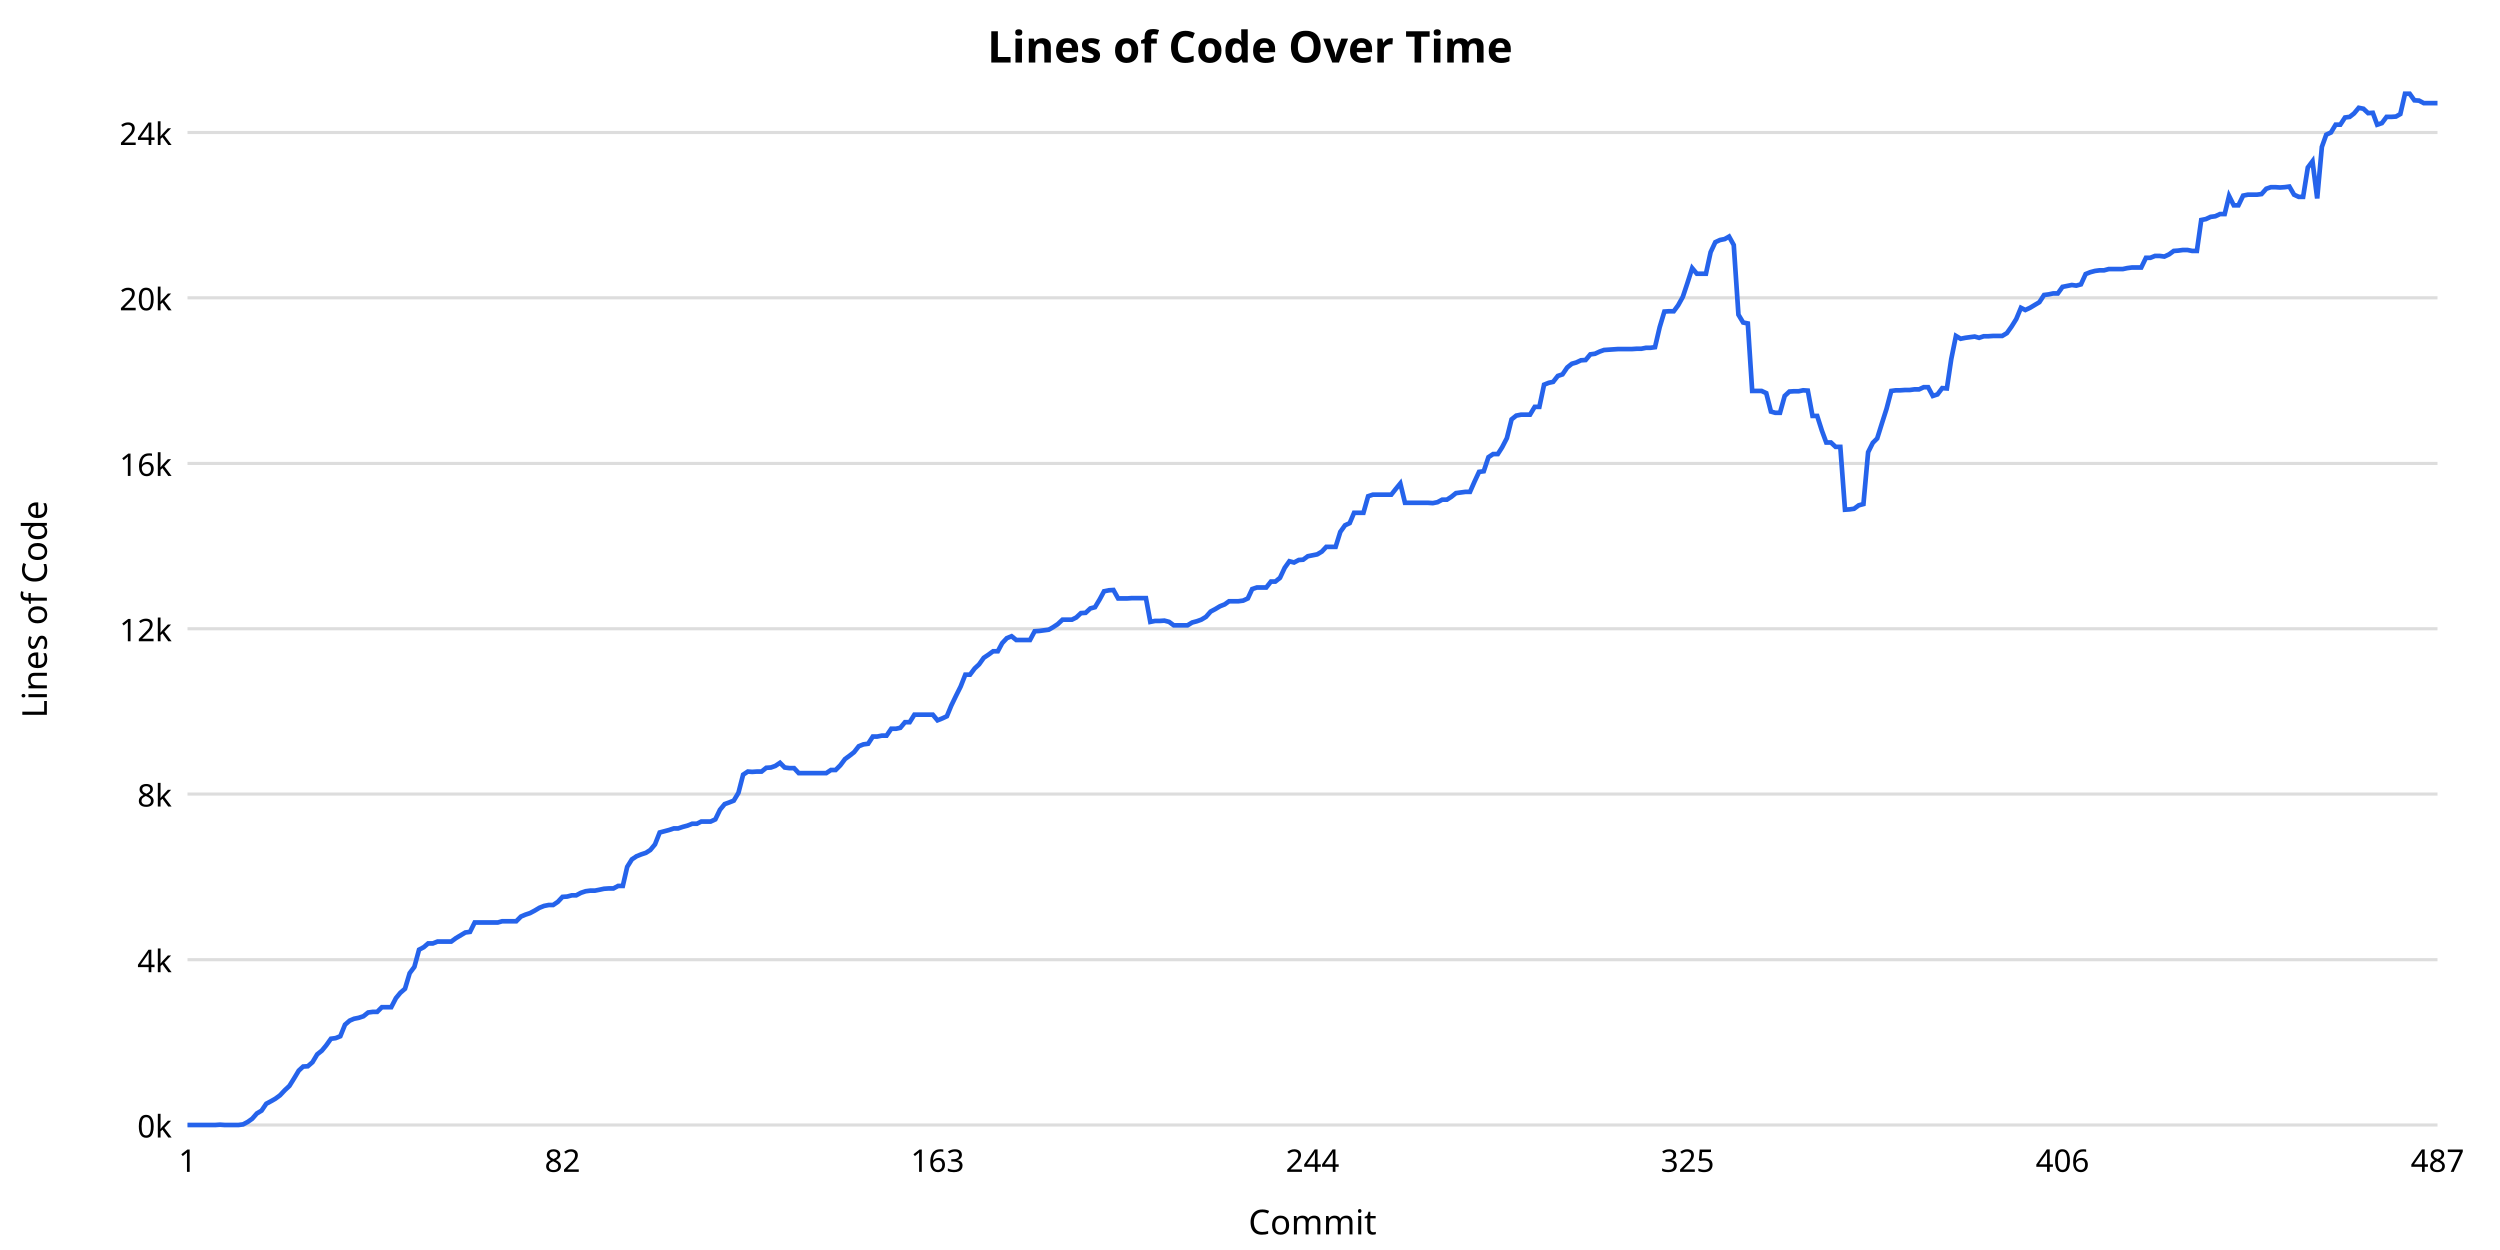
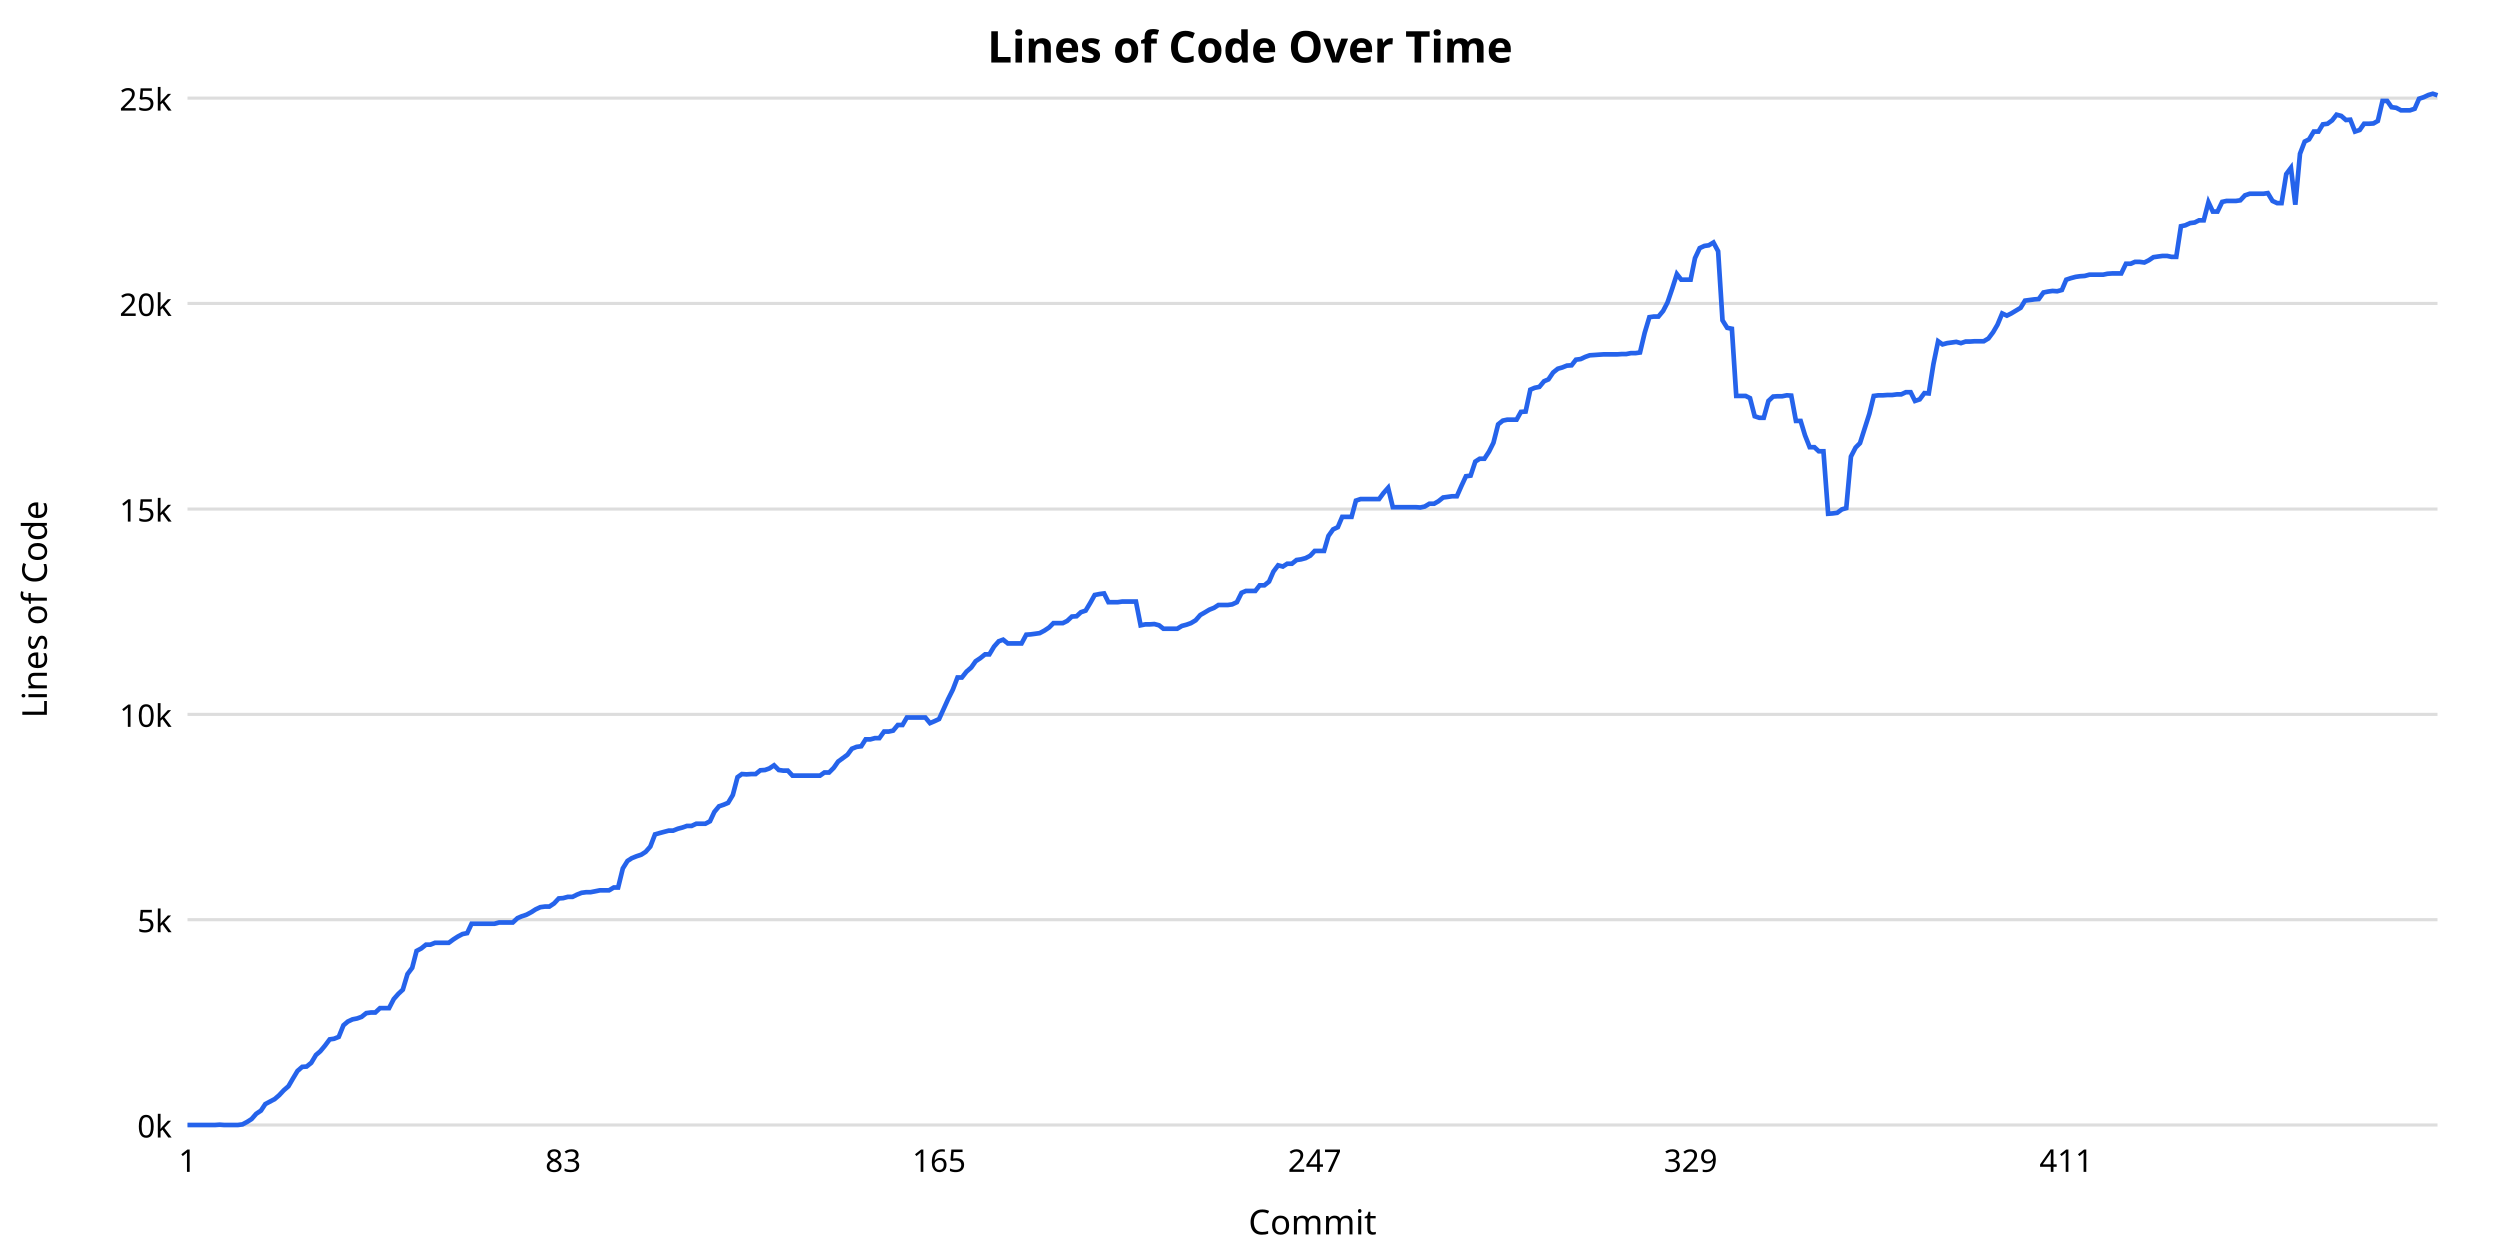
<svg xmlns="http://www.w3.org/2000/svg" width="800" height="400" style="background:#fff">
  <text x="400" y="20" font-family="sans-serif" font-size="14" text-anchor="middle" font-weight="bold">Lines of Code Over Time</text>
  <text x="420" y="395" font-family="sans-serif" font-size="11" text-anchor="middle">Commit</text>
  <text x="15" y="195" font-family="sans-serif" font-size="11" text-anchor="middle" transform="rotate(-90,15,195)">Lines of Code</text>
  <line x1="60" y1="360.0" x2="780" y2="360.0" stroke="#ddd" />
  <text x="55" y="364.0" font-family="sans-serif" font-size="10" text-anchor="end">0k</text>
-   <line x1="60" y1="307.1" x2="780" y2="307.1" stroke="#ddd" />
-   <text x="55" y="311.1" font-family="sans-serif" font-size="10" text-anchor="end">4k</text>
-   <line x1="60" y1="254.1" x2="780" y2="254.1" stroke="#ddd" />
-   <text x="55" y="258.1" font-family="sans-serif" font-size="10" text-anchor="end">8k</text>
-   <line x1="60" y1="201.2" x2="780" y2="201.2" stroke="#ddd" />
-   <text x="55" y="205.2" font-family="sans-serif" font-size="10" text-anchor="end">12k</text>
-   <line x1="60" y1="148.3" x2="780" y2="148.3" stroke="#ddd" />
-   <text x="55" y="152.3" font-family="sans-serif" font-size="10" text-anchor="end">16k</text>
-   <line x1="60" y1="95.3" x2="780" y2="95.3" stroke="#ddd" />
-   <text x="55" y="99.3" font-family="sans-serif" font-size="10" text-anchor="end">20k</text>
-   <line x1="60" y1="42.4" x2="780" y2="42.4" stroke="#ddd" />
-   <text x="55" y="46.4" font-family="sans-serif" font-size="10" text-anchor="end">24k</text>
+   <line x1="60" y1="294.3" x2="780" y2="294.3" stroke="#ddd" />
+   <text x="55" y="298.3" font-family="sans-serif" font-size="10" text-anchor="end">5k</text>
+   <line x1="60" y1="228.6" x2="780" y2="228.6" stroke="#ddd" />
+   <text x="55" y="232.6" font-family="sans-serif" font-size="10" text-anchor="end">10k</text>
+   <line x1="60" y1="162.9" x2="780" y2="162.9" stroke="#ddd" />
+   <text x="55" y="166.9" font-family="sans-serif" font-size="10" text-anchor="end">15k</text>
+   <line x1="60" y1="97.1" x2="780" y2="97.1" stroke="#ddd" />
+   <text x="55" y="101.1" font-family="sans-serif" font-size="10" text-anchor="end">20k</text>
+   <line x1="60" y1="31.4" x2="780" y2="31.4" stroke="#ddd" />
+   <text x="55" y="35.4" font-family="sans-serif" font-size="10" text-anchor="end">25k</text>
  <text x="60.0" y="375" font-family="sans-serif" font-size="10" text-anchor="middle">1</text>
-   <text x="180.0" y="375" font-family="sans-serif" font-size="10" text-anchor="middle">82</text>
-   <text x="300.0" y="375" font-family="sans-serif" font-size="10" text-anchor="middle">163</text>
-   <text x="420.0" y="375" font-family="sans-serif" font-size="10" text-anchor="middle">244</text>
-   <text x="540.0" y="375" font-family="sans-serif" font-size="10" text-anchor="middle">325</text>
-   <text x="660.0" y="375" font-family="sans-serif" font-size="10" text-anchor="middle">406</text>
-   <text x="780.0" y="375" font-family="sans-serif" font-size="10" text-anchor="middle">487</text>
-   <polyline fill="none" stroke="#2563eb" stroke-width="1.5" points="60.0,360.0 61.5,360.0 63.0,360.0 64.4,360.0 65.9,360.0 67.4,360.0 68.9,360.0 70.4,359.9 71.9,360.0 73.3,360.0 74.8,360.0 76.3,360.0 77.8,359.8 79.3,359.0 80.7,358.0 82.2,356.3 83.7,355.4 85.2,353.2 86.7,352.4 88.1,351.6 89.6,350.5 91.1,348.9 92.6,347.5 94.1,345.1 95.6,342.6 97.0,341.3 98.5,341.2 100.0,339.9 101.5,337.4 103.0,336.2 104.4,334.5 105.9,332.4 107.4,332.2 108.9,331.6 110.4,327.9 111.9,326.6 113.3,326.0 114.8,325.7 116.3,325.2 117.8,324.0 119.3,323.8 120.7,323.8 122.2,322.3 123.7,322.3 125.2,322.3 126.7,319.4 128.1,317.7 129.6,316.4 131.1,311.4 132.6,309.4 134.1,303.9 135.6,303.1 137.0,301.9 138.5,301.9 140.0,301.3 141.5,301.3 143.0,301.3 144.4,301.3 145.9,300.2 147.4,299.3 148.9,298.4 150.4,298.2 151.9,295.2 153.3,295.2 154.8,295.2 156.3,295.2 157.8,295.2 159.3,295.2 160.7,294.8 162.2,294.8 163.7,294.8 165.2,294.8 166.7,293.3 168.1,292.7 169.6,292.2 171.1,291.4 172.6,290.5 174.1,289.9 175.6,289.6 177.0,289.6 178.5,288.6 180.0,287.0 181.5,286.9 183.0,286.5 184.4,286.5 185.9,285.7 187.4,285.2 188.9,285.0 190.4,285.0 191.9,284.7 193.3,284.4 194.8,284.3 196.3,284.3 197.8,283.5 199.3,283.5 200.7,277.4 202.2,275.0 203.7,274.0 205.2,273.4 206.7,272.9 208.1,272.0 209.6,270.2 211.1,266.4 212.6,266.0 214.1,265.6 215.6,265.1 217.0,265.1 218.5,264.6 220.0,264.2 221.5,263.6 223.0,263.6 224.4,262.9 225.9,262.9 227.4,262.9 228.9,262.2 230.4,259.1 231.9,257.3 233.3,256.8 234.8,256.2 236.3,253.7 237.8,247.9 239.3,246.9 240.7,247.0 242.2,246.9 243.7,246.9 245.2,245.7 246.7,245.6 248.1,245.1 249.6,244.1 251.1,245.6 252.6,245.8 254.1,245.8 255.6,247.4 257.0,247.4 258.5,247.4 260.0,247.4 261.5,247.4 263.0,247.4 264.4,247.4 265.9,246.4 267.4,246.4 268.9,244.9 270.4,242.9 271.9,241.8 273.3,240.7 274.8,238.8 276.3,238.2 277.8,238.0 279.3,235.7 280.7,235.7 282.2,235.4 283.7,235.4 285.2,233.2 286.7,233.2 288.1,232.9 289.6,231.1 291.1,231.1 292.6,228.7 294.1,228.7 295.6,228.7 297.0,228.7 298.5,228.7 300.0,230.5 301.5,229.9 303.0,229.2 304.4,225.8 305.9,222.7 307.4,219.7 308.9,215.9 310.4,215.9 311.9,213.9 313.3,212.6 314.8,210.5 316.3,209.5 317.8,208.4 319.3,208.4 320.7,205.8 322.2,204.2 323.7,203.6 325.2,204.8 326.7,204.8 328.1,204.8 329.6,204.8 331.1,202.0 332.6,201.9 334.1,201.7 335.6,201.5 337.0,200.7 338.5,199.7 340.0,198.3 341.5,198.3 343.0,198.3 344.4,197.6 345.9,196.2 347.4,196.1 348.9,194.7 350.4,194.3 351.9,191.8 353.3,189.2 354.8,188.9 356.3,188.8 357.8,191.5 359.3,191.5 360.7,191.5 362.2,191.4 363.7,191.4 365.2,191.4 366.7,191.4 368.1,199.0 369.6,198.7 371.1,198.7 372.6,198.6 374.1,199.0 375.6,200.1 377.0,200.1 378.5,200.1 380.0,200.1 381.5,199.2 383.0,198.8 384.4,198.3 385.9,197.4 387.4,195.7 388.9,194.9 390.4,194.0 391.9,193.4 393.3,192.4 394.8,192.4 396.3,192.4 397.8,192.2 399.3,191.5 400.7,188.5 402.2,188.0 403.7,188.0 405.2,188.0 406.7,186.1 408.1,186.1 409.6,184.9 411.1,181.7 412.6,179.6 414.1,180.0 415.6,179.2 417.0,179.1 418.5,178.0 420.0,177.7 421.5,177.4 423.0,176.5 424.4,175.0 425.9,175.0 427.4,175.0 428.9,170.2 430.4,168.1 431.9,167.4 433.3,164.1 434.8,164.1 436.3,164.1 437.8,158.8 439.3,158.3 440.7,158.3 442.2,158.3 443.7,158.3 445.2,158.3 446.7,156.4 448.1,154.7 449.6,160.9 451.1,160.9 452.6,160.9 454.1,160.9 455.6,160.9 457.0,160.9 458.5,161.0 460.0,160.7 461.5,159.9 463.0,159.9 464.4,159.0 465.9,157.8 467.4,157.6 468.9,157.4 470.4,157.4 471.9,154.0 473.3,151.0 474.8,150.8 476.3,146.3 477.8,145.3 479.3,145.3 480.7,143.1 482.2,140.2 483.7,134.2 485.2,133.0 486.7,132.7 488.1,132.7 489.6,132.7 491.1,130.2 492.6,130.2 494.1,123.1 495.6,122.5 497.0,122.2 498.5,120.3 500.0,119.8 501.5,117.6 503.0,116.4 504.4,116.0 505.9,115.3 507.4,115.2 508.9,113.4 510.4,113.2 511.9,112.5 513.3,112.0 514.8,111.9 516.3,111.8 517.8,111.7 519.3,111.7 520.7,111.7 522.2,111.7 523.7,111.6 525.2,111.6 526.7,111.3 528.1,111.3 529.6,111.1 531.1,104.7 532.6,99.7 534.1,99.6 535.6,99.6 537.0,97.7 538.5,95.0 540.0,90.5 541.5,85.8 543.0,87.6 544.4,87.6 545.9,87.6 547.4,80.7 548.9,77.5 550.4,76.8 551.9,76.5 553.3,75.7 554.8,78.4 556.3,100.7 557.8,103.2 559.3,103.5 560.7,125.1 562.2,125.1 563.7,125.1 565.2,125.8 566.7,131.7 568.1,132.1 569.6,132.1 571.1,126.7 572.6,125.3 574.1,125.2 575.6,125.2 577.0,124.9 578.5,125.0 580.0,133.1 581.5,133.1 583.0,137.8 584.4,141.6 585.9,141.6 587.4,143.0 588.9,143.0 590.4,163.1 591.9,163.0 593.3,162.8 594.8,161.7 596.3,161.3 597.8,144.7 599.3,141.7 600.7,140.3 602.2,135.5 603.7,130.8 605.2,125.1 606.7,124.9 608.1,124.9 609.6,124.8 611.1,124.8 612.6,124.6 614.1,124.6 615.6,123.9 617.0,123.9 618.5,126.7 620.0,126.2 621.5,124.2 623.0,124.3 624.4,114.9 625.9,107.5 627.4,108.4 628.9,108.1 630.4,107.9 631.9,107.7 633.3,108.1 634.8,107.6 636.3,107.6 637.8,107.5 639.3,107.5 640.7,107.5 642.2,106.6 643.7,104.5 645.2,102.1 646.7,98.5 648.1,99.2 649.6,98.5 651.1,97.6 652.6,96.7 654.1,94.4 655.6,94.2 657.0,93.9 658.5,93.9 660.0,91.8 661.5,91.5 663.0,91.2 664.4,91.4 665.9,91.0 667.4,87.7 668.9,87.1 670.4,86.7 671.9,86.5 673.3,86.5 674.8,86.1 676.3,86.1 677.8,86.1 679.3,86.1 680.7,85.8 682.2,85.6 683.7,85.6 685.2,85.6 686.7,82.5 688.1,82.5 689.6,81.9 691.1,81.9 692.6,82.1 694.1,81.4 695.6,80.3 697.0,80.2 698.5,80.0 700.0,80.0 701.5,80.3 703.0,80.3 704.4,70.4 705.9,70.1 707.4,69.4 708.9,69.2 710.4,68.5 711.9,68.5 713.3,62.7 714.8,65.7 716.3,65.7 717.8,62.6 719.3,62.3 720.7,62.3 722.2,62.3 723.7,62.1 725.2,60.4 726.7,59.9 728.1,59.9 729.6,60.0 731.1,59.9 732.6,59.7 734.1,62.3 735.6,63.0 737.0,63.0 738.5,53.6 740.0,51.6 741.5,63.5 743.0,47.0 744.4,43.1 745.9,42.4 747.4,39.9 748.9,39.9 750.4,37.6 751.9,37.4 753.3,36.3 754.8,34.5 756.3,34.8 757.8,36.2 759.3,36.1 760.7,39.9 762.2,39.4 763.7,37.4 765.2,37.4 766.7,37.3 768.1,36.5 769.6,30.0 771.1,30.0 772.6,32.1 774.1,32.2 775.6,33.0 777.0,33.0 778.5,33.0 780.0,33.0 " />
+   <text x="180.2" y="375" font-family="sans-serif" font-size="10" text-anchor="middle">83</text>
+   <text x="300.5" y="375" font-family="sans-serif" font-size="10" text-anchor="middle">165</text>
+   <text x="420.7" y="375" font-family="sans-serif" font-size="10" text-anchor="middle">247</text>
+   <text x="541.0" y="375" font-family="sans-serif" font-size="10" text-anchor="middle">329</text>
+   <text x="661.2" y="375" font-family="sans-serif" font-size="10" text-anchor="middle">411</text>
+   <polyline fill="none" stroke="#2563eb" stroke-width="1.5" points="60.0,360.0 61.5,360.0 62.9,360.0 64.4,360.0 65.9,360.0 67.3,360.0 68.8,360.0 70.3,359.9 71.7,360.0 73.2,360.0 74.7,360.0 76.1,360.0 77.6,359.8 79.1,359.0 80.5,358.1 82.0,356.4 83.5,355.4 84.9,353.3 86.4,352.5 87.9,351.7 89.3,350.5 90.8,348.9 92.3,347.6 93.7,345.2 95.2,342.7 96.7,341.4 98.1,341.3 99.6,340.1 101.1,337.6 102.5,336.4 104.0,334.6 105.5,332.6 106.9,332.4 108.4,331.8 109.9,328.1 111.3,326.9 112.8,326.2 114.3,325.9 115.7,325.4 117.2,324.2 118.7,324.0 120.1,324.0 121.6,322.6 123.1,322.6 124.5,322.6 126.0,319.7 127.5,318.0 128.9,316.7 130.4,311.7 131.9,309.7 133.3,304.3 134.8,303.5 136.3,302.3 137.7,302.3 139.2,301.7 140.7,301.7 142.1,301.7 143.6,301.7 145.1,300.6 146.5,299.7 148.0,298.9 149.5,298.6 150.9,295.6 152.4,295.6 153.8,295.6 155.3,295.6 156.8,295.6 158.2,295.6 159.7,295.2 161.2,295.2 162.6,295.2 164.1,295.2 165.6,293.8 167.0,293.2 168.5,292.7 170.0,291.9 171.4,291.0 172.9,290.3 174.4,290.1 175.8,290.1 177.3,289.1 178.8,287.5 180.2,287.4 181.7,287.0 183.2,287.0 184.6,286.3 186.1,285.7 187.6,285.5 189.0,285.5 190.5,285.2 192.0,284.9 193.4,284.9 194.9,284.9 196.4,284.0 197.8,284.0 199.3,277.9 200.8,275.5 202.2,274.6 203.7,274.0 205.2,273.5 206.6,272.6 208.1,270.9 209.6,267.0 211.0,266.6 212.5,266.2 214.0,265.8 215.4,265.8 216.9,265.2 218.4,264.8 219.8,264.3 221.3,264.3 222.8,263.6 224.2,263.6 225.7,263.6 227.2,262.8 228.6,259.8 230.1,258.0 231.6,257.5 233.0,256.9 234.5,254.4 236.0,248.7 237.4,247.7 238.9,247.8 240.4,247.7 241.8,247.7 243.3,246.5 244.8,246.4 246.2,245.9 247.7,244.9 249.2,246.4 250.6,246.6 252.1,246.6 253.6,248.2 255.0,248.2 256.5,248.2 258.0,248.2 259.4,248.2 260.9,248.2 262.4,248.2 263.8,247.2 265.3,247.2 266.8,245.7 268.2,243.7 269.7,242.6 271.2,241.5 272.6,239.6 274.1,239.0 275.6,238.8 277.0,236.6 278.5,236.6 280.0,236.2 281.4,236.2 282.9,234.1 284.4,234.1 285.8,233.8 287.3,232.0 288.8,232.0 290.2,229.6 291.7,229.6 293.2,229.6 294.6,229.6 296.1,229.6 297.6,231.4 299.0,230.8 300.5,230.1 302.0,226.8 303.4,223.7 304.9,220.7 306.4,216.8 307.8,216.8 309.3,214.9 310.8,213.6 312.2,211.6 313.7,210.6 315.2,209.4 316.6,209.4 318.1,206.9 319.6,205.2 321.0,204.7 322.5,205.9 324.0,205.9 325.4,205.9 326.9,205.9 328.4,203.1 329.8,203.0 331.3,202.8 332.7,202.6 334.2,201.8 335.7,200.8 337.1,199.4 338.6,199.4 340.1,199.4 341.5,198.7 343.0,197.3 344.5,197.2 345.9,195.9 347.4,195.4 348.9,192.9 350.3,190.4 351.8,190.1 353.3,189.9 354.7,192.7 356.2,192.7 357.7,192.7 359.1,192.5 360.6,192.5 362.1,192.5 363.5,192.5 365.0,200.1 366.5,199.8 367.9,199.8 369.4,199.7 370.9,200.1 372.3,201.2 373.8,201.2 375.3,201.2 376.7,201.2 378.2,200.3 379.7,199.9 381.1,199.4 382.6,198.5 384.1,196.8 385.5,196.0 387.0,195.1 388.5,194.5 389.9,193.6 391.4,193.6 392.9,193.6 394.3,193.4 395.8,192.7 397.3,189.7 398.7,189.1 400.2,189.1 401.7,189.1 403.1,187.3 404.6,187.3 406.1,186.1 407.5,182.9 409.0,180.9 410.5,181.3 411.9,180.4 413.4,180.4 414.9,179.2 416.3,179.0 417.8,178.6 419.3,177.8 420.7,176.3 422.2,176.3 423.7,176.3 425.1,171.5 426.6,169.4 428.1,168.7 429.5,165.4 431.0,165.4 432.5,165.4 433.9,160.2 435.4,159.7 436.9,159.7 438.3,159.7 439.8,159.7 441.3,159.7 442.7,157.8 444.2,156.1 445.7,162.3 447.1,162.3 448.6,162.3 450.1,162.3 451.5,162.3 453.0,162.3 454.5,162.4 455.9,162.1 457.4,161.2 458.9,161.2 460.3,160.4 461.8,159.2 463.3,159.0 464.7,158.8 466.2,158.8 467.7,155.4 469.1,152.4 470.6,152.2 472.1,147.7 473.5,146.8 475.0,146.8 476.5,144.5 477.9,141.7 479.4,135.8 480.9,134.6 482.3,134.3 483.8,134.3 485.3,134.3 486.7,131.8 488.2,131.7 489.7,124.7 491.1,124.1 492.6,123.8 494.1,122.0 495.5,121.4 497.0,119.2 498.5,118.0 499.9,117.6 501.4,117.0 502.9,116.9 504.3,115.1 505.8,114.9 507.3,114.2 508.7,113.7 510.2,113.6 511.6,113.5 513.1,113.4 514.6,113.4 516.0,113.4 517.5,113.4 519.0,113.3 520.4,113.3 521.9,113.0 523.4,113.0 524.8,112.8 526.3,106.5 527.8,101.5 529.2,101.3 530.7,101.3 532.2,99.5 533.6,96.8 535.1,92.4 536.6,87.7 538.0,89.5 539.5,89.5 541.0,89.5 542.4,82.6 543.9,79.4 545.4,78.7 546.8,78.5 548.3,77.6 549.8,80.4 551.2,102.5 552.7,104.9 554.2,105.2 555.6,126.7 557.1,126.7 558.6,126.7 560.0,127.4 561.5,133.2 563.0,133.7 564.4,133.7 565.9,128.3 567.4,126.9 568.8,126.8 570.3,126.8 571.8,126.5 573.2,126.6 574.7,134.7 576.2,134.7 577.6,139.3 579.1,143.1 580.6,143.1 582.0,144.4 583.5,144.4 585.0,164.4 586.4,164.3 587.9,164.1 589.4,163.0 590.8,162.6 592.3,146.1 593.8,143.2 595.2,141.8 596.7,137.1 598.2,132.4 599.6,126.7 601.1,126.5 602.6,126.5 604.0,126.4 605.5,126.4 607.0,126.2 608.4,126.2 609.9,125.5 611.4,125.5 612.8,128.3 614.3,127.8 615.8,125.8 617.2,125.9 618.7,116.5 620.2,109.2 621.6,110.2 623.1,109.8 624.6,109.6 626.0,109.4 627.5,109.8 629.0,109.3 630.4,109.3 631.9,109.2 633.4,109.2 634.8,109.2 636.3,108.3 637.8,106.3 639.2,103.9 640.7,100.3 642.2,101.0 643.6,100.3 645.1,99.4 646.6,98.5 648.0,96.2 649.5,96.0 651.0,95.8 652.4,95.7 653.9,93.6 655.4,93.3 656.8,93.1 658.3,93.2 659.8,92.8 661.2,89.5 662.7,89.0 664.2,88.6 665.6,88.4 667.1,88.3 668.6,87.9 670.0,87.9 671.5,87.9 673.0,87.9 674.4,87.6 675.9,87.5 677.4,87.5 678.8,87.5 680.3,84.4 681.8,84.4 683.2,83.8 684.7,83.8 686.2,84.0 687.6,83.3 689.1,82.3 690.5,82.1 692.0,81.9 693.5,81.9 694.9,82.2 696.4,82.2 697.9,72.4 699.3,72.1 700.8,71.4 702.3,71.2 703.7,70.5 705.2,70.5 706.7,64.7 708.1,67.7 709.6,67.7 711.1,64.6 712.5,64.3 714.0,64.3 715.5,64.3 716.9,64.1 718.4,62.5 719.9,62.0 721.3,62.0 722.8,62.0 724.3,62.0 725.7,61.8 727.2,64.3 728.7,65.0 730.1,65.0 731.6,55.7 733.1,53.7 734.5,65.5 736.0,49.2 737.5,45.3 738.9,44.6 740.4,42.1 741.9,42.1 743.3,39.8 744.8,39.6 746.3,38.5 747.7,36.7 749.2,37.1 750.7,38.4 752.1,38.3 753.6,42.1 755.1,41.6 756.5,39.6 758.0,39.6 759.5,39.5 760.9,38.7 762.4,32.3 763.9,32.3 765.3,34.3 766.8,34.5 768.3,35.3 769.7,35.3 771.2,35.3 772.7,34.8 774.1,31.6 775.6,31.1 777.1,30.4 778.5,30.0 780.0,30.5 " />
</svg>
